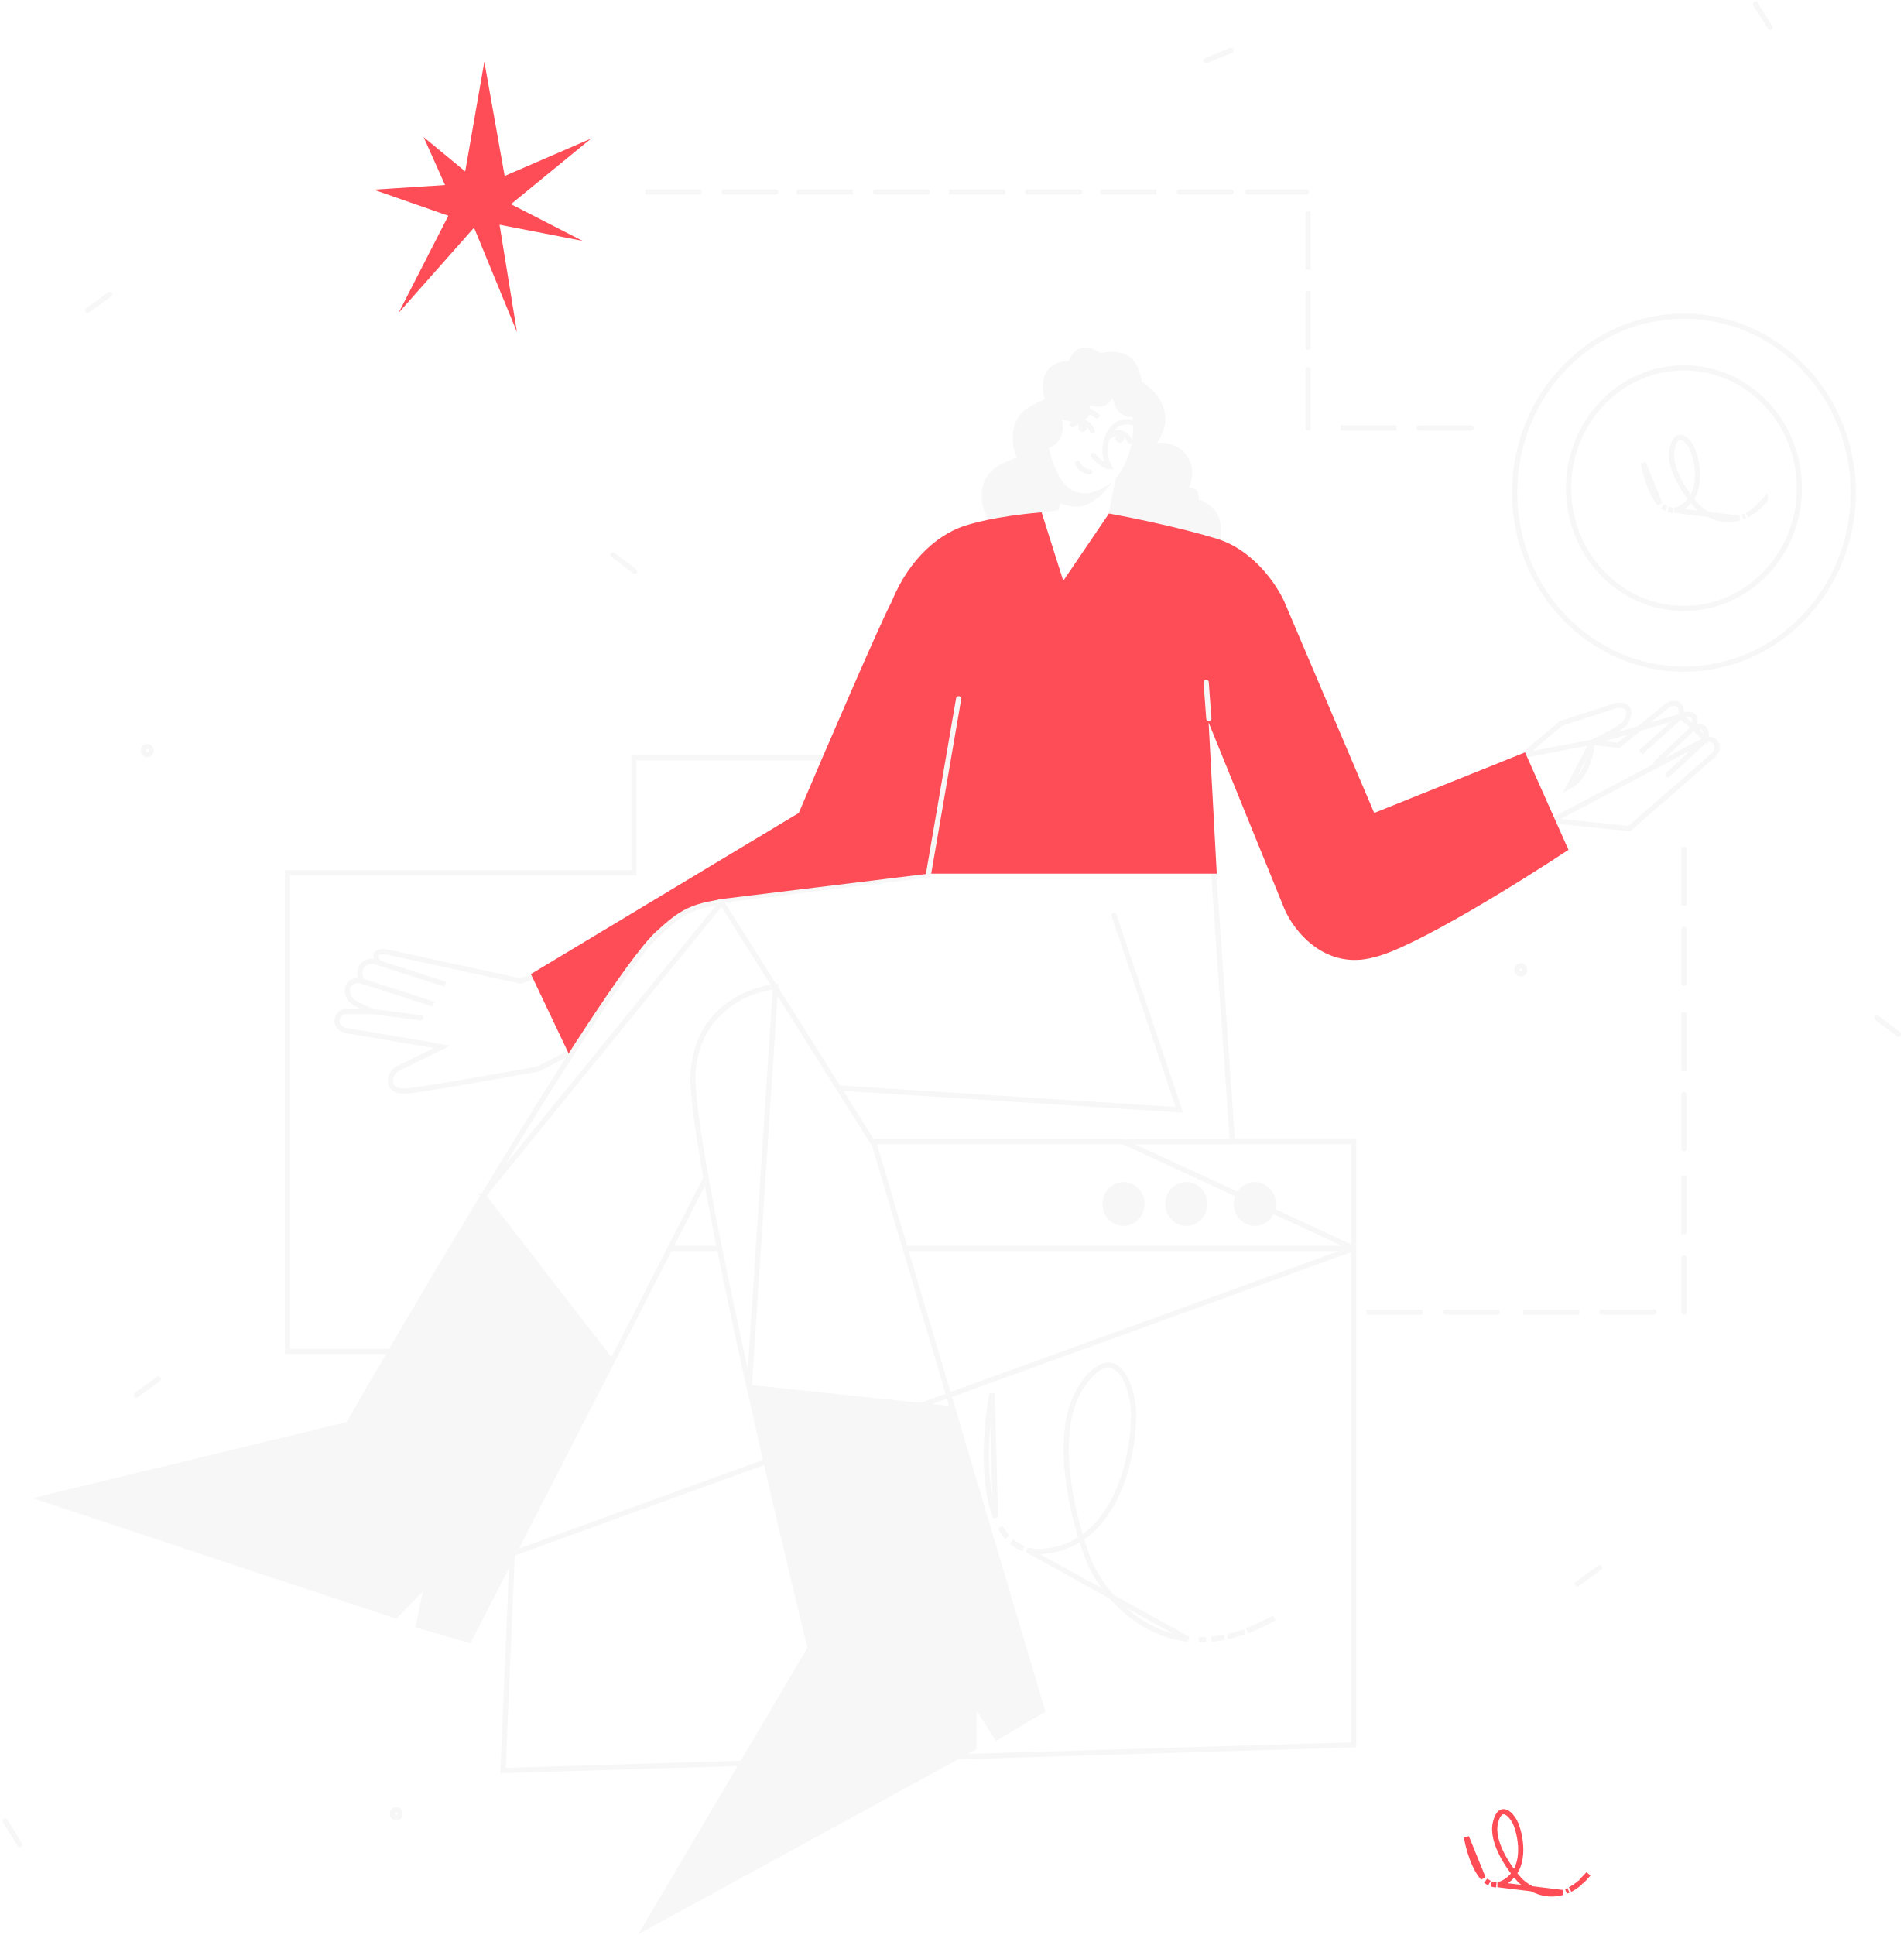
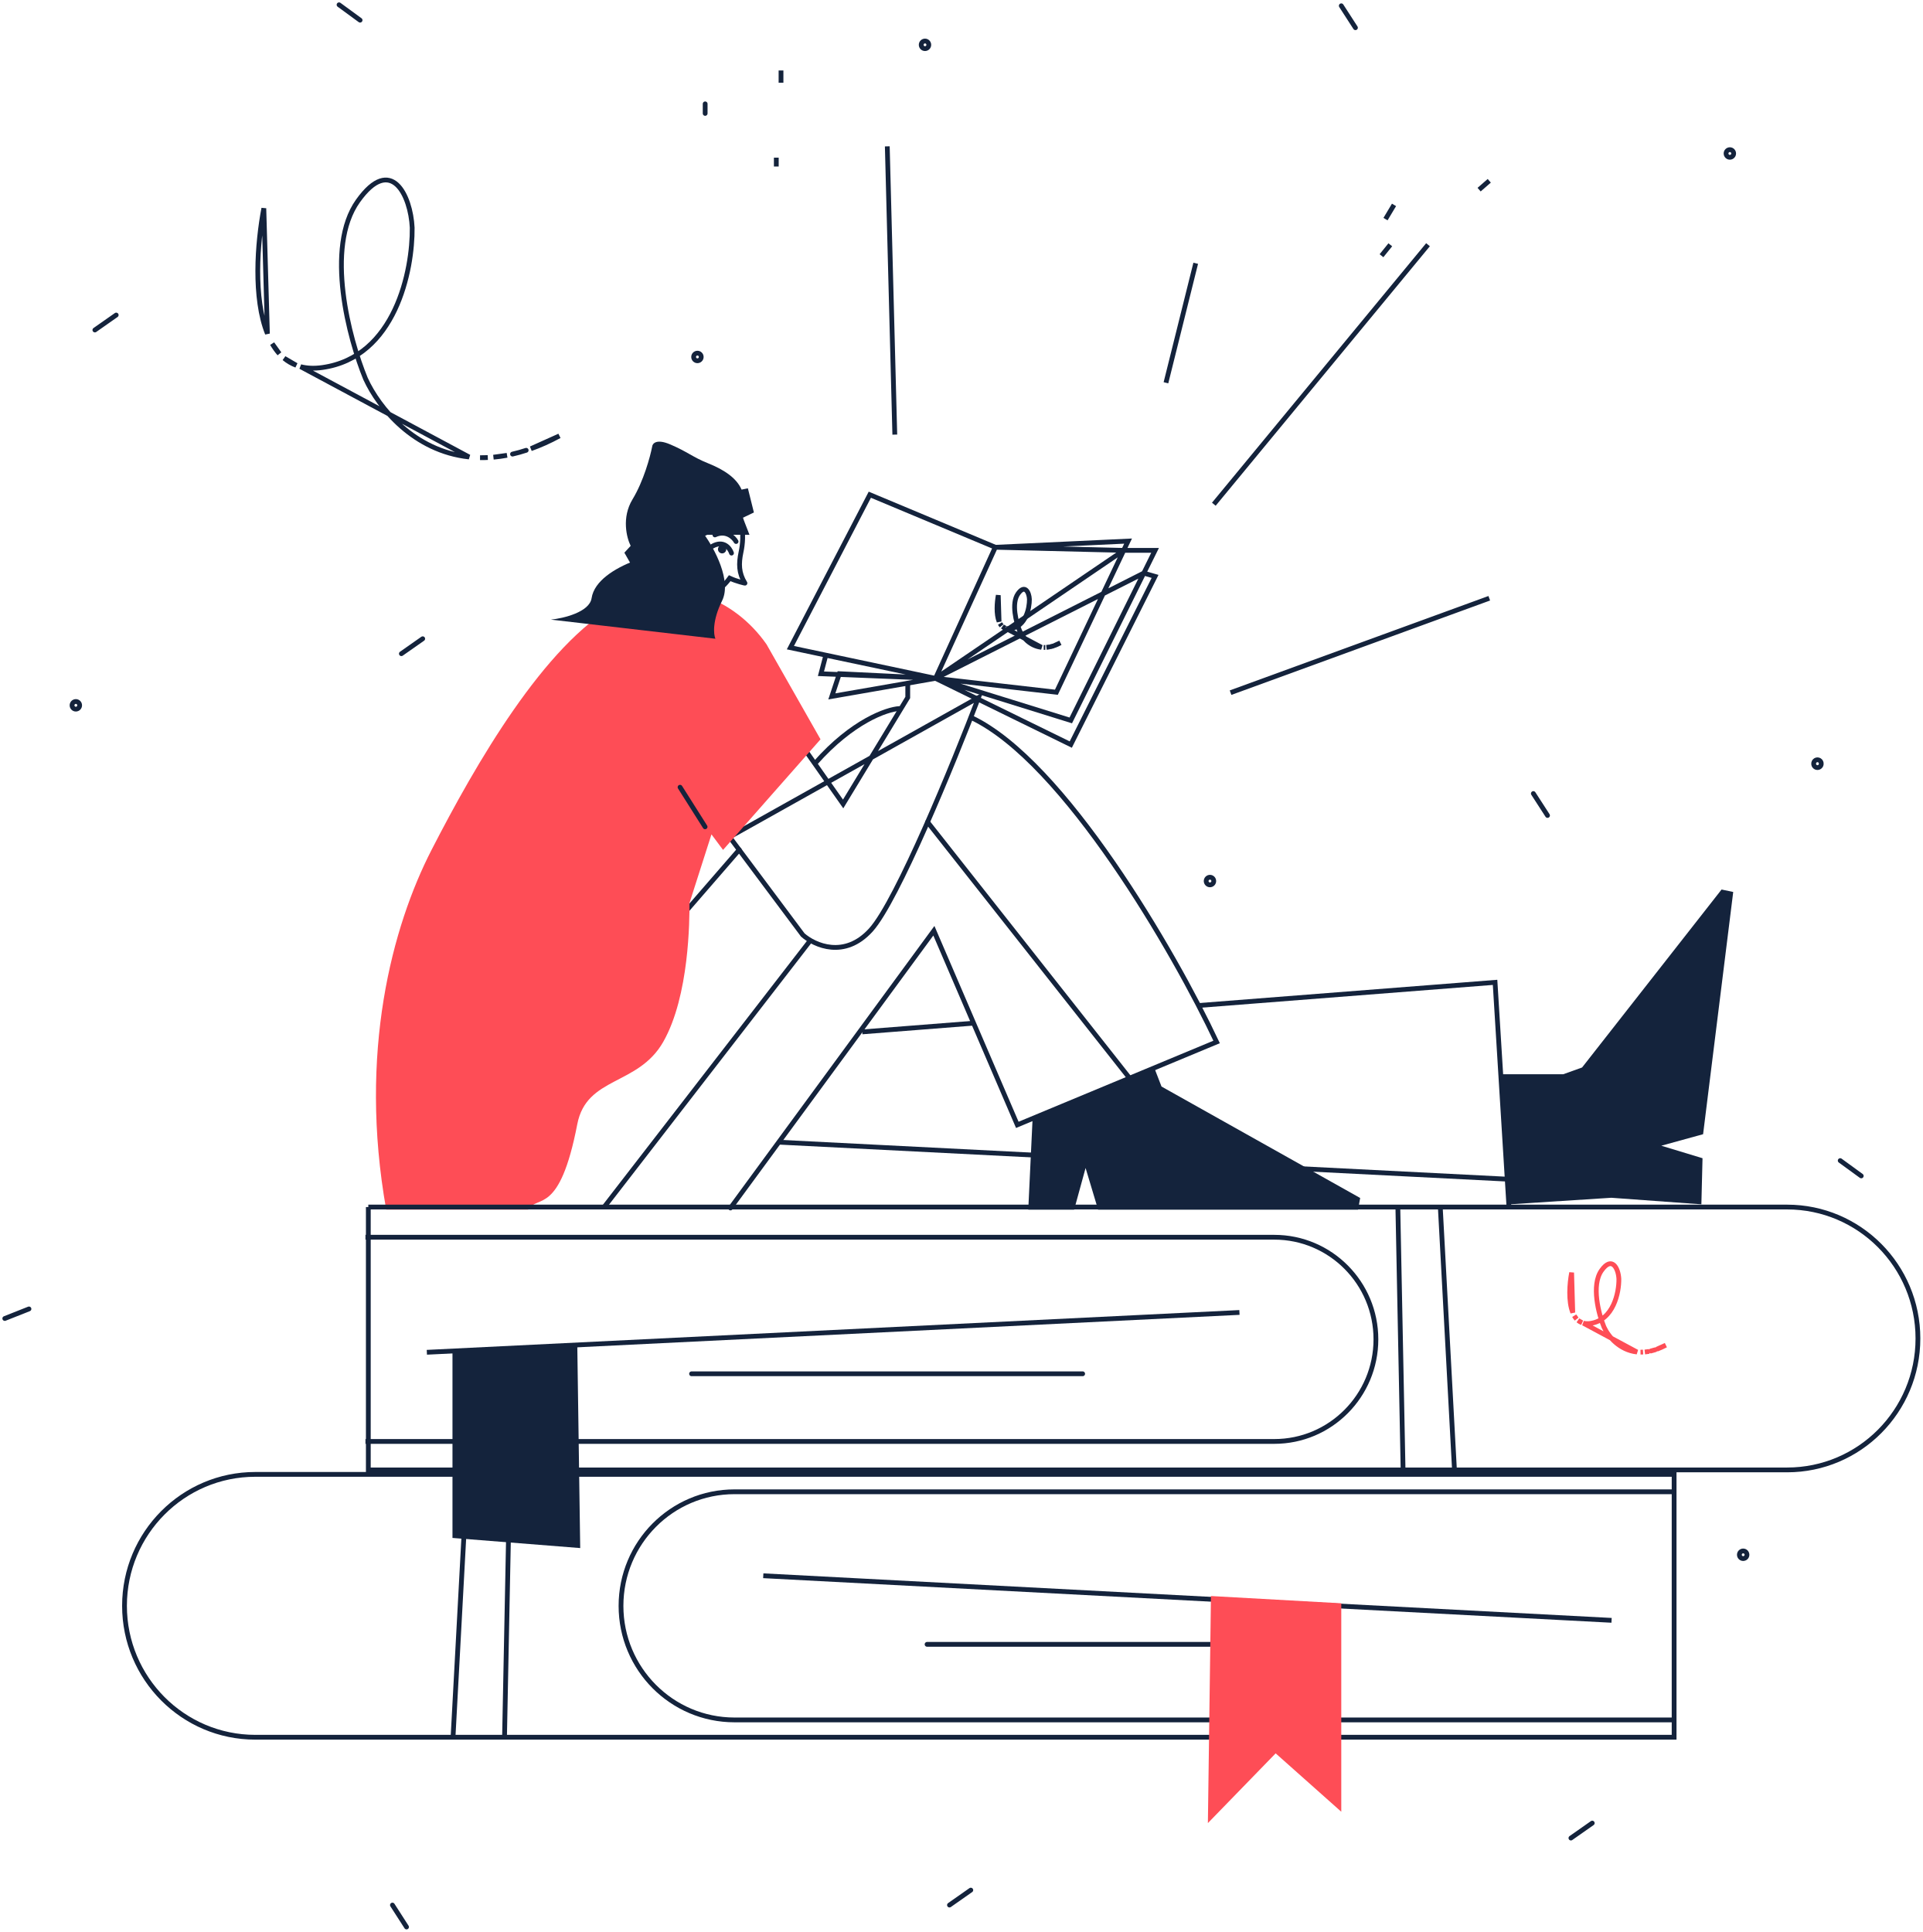
- <svg xmlns="http://www.w3.org/2000/svg" width="366" height="372" fill="none">
-   <path d="M302.953 362.581c.257-.178.499-.371.741-.579m-21.76-8.81c.413 2.377 1.482 5.957 3.192 7.859l-3.192-7.859zm23.442 7.071c-.47.58-.955 1.085-1.439 1.516l1.439-1.516zm-19.723 1.308c.214.178.442.327.67.445l-.67-.445zm1.083.624c.285.104.585.148.898.148l-.898-.148zm1.197.119c.428-.045.87-.208 1.354-.491 4.218-2.466 3.206-8.423 2.166-11.097-.855-2.006-3.021-4.13-3.947-.342-.926 3.788 2.736 8.958 4.688 11.068 1.525 1.53 4.674 3.372 8.18 2.377l-12.441-1.515zm13.125 1.292c.157-.059.314-.119.47-.193l-.47.193zm.812-.357a8.68 8.68 0 00.784-.46l-.784.46z" stroke="#FE4D56" stroke-linecap="round" />
-   <path d="M236.389 314.566a29.298 29.298 0 002.509-.728m-48.181-45.979c-1.212 6.625-1.938 17.099.684 23.873l-.684-23.873zm54.28 43.216c-1.796 1.01-3.534 1.827-5.216 2.451l5.216-2.451zm-52.698-17.441a11.24 11.24 0 001.311 1.902l-1.311-1.902zm2.194 2.763a7.533 7.533 0 002.209 1.337l-2.209-1.337zm3.007 1.59c1.168.312 2.494.386 3.99.163 13.424-1.976 16.545-18.585 16.445-26.637-.285-6.12-3.876-13.964-9.947-5.066-6.07 8.899-1.567 26.251 1.44 33.813 2.479 5.6 8.92 13.742 19.01 14.856L197.5 297.987zm32.961 17.263c.456 0 .927 0 1.411-.03l-1.411.03zm2.451-.104a21.932 21.932 0 002.48-.372l-2.48.372z" stroke="#F7F7F7" stroke-linecap="round" />
-   <path d="M292.38 187.25c.417 0 .755-.353.755-.788 0-.434-.338-.787-.755-.787-.418 0-.756.353-.756.787 0 .435.338.788.756.788zM28.318 145.088c.417 0 .755-.352.755-.787 0-.435-.338-.787-.755-.787s-.755.352-.755.787c0 .435.338.787.755.787zM76.186 349.493c.417 0 .755-.353.755-.788 0-.435-.338-.787-.755-.787-.418 0-.756.352-.756.787 0 .435.338.788.755.788zM83.04 38.437c.417 0 .755-.353.755-.788 0-.435-.338-.787-.755-.787s-.755.352-.755.787c0 .435.338.788.755.788z" stroke="#F7F7F7" />
-   <path d="M360.81 195.658l4.19 3.165M117.825 106.656l4.19 3.179M30.442 265.11l-4.247 3.09M307.528 301.389l-4.247 3.09M21.093 56.59l-4.247 3.09M231.829 11.666l4.817-1.976M337.497.762l2.821 4.53M1 350.087l2.807 4.531" stroke="#F7F7F7" stroke-linecap="round" />
-   <path d="M128.855 240.018h9.434M98.473 298.7l-1.767 41.686 53.867-1.634 109.686-3.313v-95.435L98.473 298.7zm117.41-79.257h44.376v20.561l-44.376-20.561zm44.376 20.575h-86.158 86.158z" stroke="#F7F7F7" />
-   <path d="M93.115 11.86L97.02 33.83l16.616-7.19-15.405 12.613 13.766 7.056-15.96-3.105 3.348 20.636-8.25-20.071-14.508 16.386 9.563-18.674-14.35-5.021 13.722-.892-4.118-9.21 7.995 6.596 3.676-21.096z" fill="#FE4D56" />
-   <path d="M166.391 145.683h-44.533v22.105H55.28v92.034h30.268" stroke="#F7F7F7" />
-   <path d="M139.201 36.907h9.976m-25.096 0h10.76-10.76zM323.745 178.633v10.399m0-26.161v11.231-11.231zM323.745 210.44v10.399m0-26.176v11.231-11.231zM323.745 241.846v10.399m0-26.176v11.216-11.216zM307.984 252.245h9.975m-25.109 0h10.773-10.773zM277.858 252.245h9.976m-25.11 0h10.759-10.759zM197.585 36.907h9.976m-25.11 0h10.774-10.774zM239.781 36.907h10.759M240.394 36.907h10.773M251.481 56.383v10.399m0-26.176v11.23-11.23zM168.301 36.907h9.975m-25.095 0h10.773-10.773zM226.685 36.907h9.975m-25.109 0h10.759-10.759zM251.481 71.06v11.232M272.871 82.292h9.975m-25.109 0h10.759-10.759z" stroke="#F7F7F7" stroke-linecap="round" />
-   <path d="M215.997 235.681c2.235 0 4.047-1.889 4.047-4.22 0-2.33-1.812-4.219-4.047-4.219-2.235 0-4.047 1.889-4.047 4.219 0 2.331 1.812 4.22 4.047 4.22zM228.081 235.681c2.236 0 4.048-1.889 4.048-4.22 0-2.33-1.812-4.219-4.048-4.219-2.235 0-4.047 1.889-4.047 4.219 0 2.331 1.812 4.22 4.047 4.22zM241.249 235.681c2.235 0 4.047-1.889 4.047-4.22 0-2.33-1.812-4.219-4.047-4.219-2.235 0-4.047 1.889-4.047 4.219 0 2.331 1.812 4.22 4.047 4.22z" fill="#F7F7F7" />
-   <path d="M233.34 167.788l3.591 51.67h-69.258l-29.17-46.366 39.773-4.873" stroke="#F7F7F7" />
-   <path d="M327.949 142.162l-7.311 6.819m-27.788-3.759l7.225-6.136 10.844-3.506c1.297-.118 3.406.401 1.468 3.506-.784.877-4.517 2.764-6.284 3.61l-13.253 2.526zm5.486 12.553l14.892 1.516c5.572-4.829 16.73-14.515 16.73-14.663.684-2.318-1.054-2.615-2.009-2.466l-29.613 15.613zm7.752-15.079l5.088.61 9.448-7.726c1.069-.52 3.064-.832 2.494 2.14l-17.03 4.976zm0 0c-.114 2.155-1.154 6.864-4.431 8.528l4.431-8.528zm17.044-4.991c1.226-.58 3.42-.936 2.494 2.139l-2.494-2.139zm0 0l-7.695 6.923 7.695-6.923zm2.494 2.139c.983-.342 2.821-.416 2.323 2.318l-2.323-2.318zm0 0l-7.524 7.131 7.524-7.131z" stroke="#F7F7F7" stroke-linecap="round" />
-   <path d="M102.862 187.666l-2.836.921-25.137-5.467c-2.423-.594-3.306.371-2.038 2.02-1.54-.921-4.76.149-3.306 3.447-1.454-.476-3.463.653-2.523 2.941.1.238.442.803 1.07 1.218.626.402 2.593 1.323 3.49 1.724h-5.144c-1.596 0-2.736 2.837 0 3.64l18.54 3.134-8.636 4.249c-1.596.951-2.308 4.531 1.653 4.249 1.867 0 17.785-2.838 25.523-4.249l6.014-3.135" stroke="#F7F7F7" />
-   <path d="M70.998 194.396l9.89 1.262m-8.123-10.562l12.854 4.115-12.854-4.115zm-3.349 3.446l13.938 4.516-13.938-4.516z" stroke="#F7F7F7" stroke-linecap="round" />
-   <path d="M214.501 91.963l-1.354 6.745 21.532 5.229v-2.525c-.042-3.417-2.836-4.992-4.218-5.364.171-1.99-1.168-2.362-1.867-2.302.3-.594.813-2.214.528-3.922-.984-4.308-4.888-4.903-6.727-4.65 4.033-5.66-.199-10.162-2.821-11.707-.128-.802-.584-2.689-1.468-3.892-1.496-2.303-4.988-2.065-6.541-1.664-3.591-2.6-5.558-.104-6.085 1.47l-1.368.194c-4.247.862-3.919 5.17-3.235 7.205-.071 0-2.522 1.04-3.676 1.902-3.307 2.466-2.765 7.383-1.654 9.27-.669.208-2.394.847-3.918 1.783-4.361 2.911-2.879 8.14-1.582 10.28l13.424-1.931.456-1.367c.128.163.869.52 2.878.698 3.107.149 5.843-3.016 6.826-4.62-3.862 2.778-6.27 2.213-7.795 1.293-2.28-1.382-3.748-5.81-4.175-7.993 3.007-1.144 2.879-4.264 2.437-5.675.171.223.955.654 2.707.654 2.893.044 2.936-2.14 2.608-3.24 2.651 1.1 4.104-.46 4.489-1.38.656 3.401 2.822 3.862 3.819 3.669.77 5.645-1.824 10.25-3.22 11.84z" fill="#F7F7F7" />
-   <path d="M214.173 175.944l12.555 37.423-65.196-4.19" stroke="#F7F7F7" stroke-linecap="round" />
-   <path d="M186.256 100.847s4.689-1.56 13.994-2.347l4.161 13.162 8.793-12.94c3.947.714 13.609 2.675 20.72 4.844 7.111 2.169 11.643 9.017 13.011 12.167l17.257 40.557 29-11.647 8.351 18.733c-9.292 6.15-29.77 18.882-37.351 20.65-9.505 2.6-15.476-5.11-17.257-9.285l-14.579-35.848 1.568 29.059h-55.32l-40.201 4.917s-3.848.966-6.755 2.897c-10.773 7.131-21.945 27.573-21.945 27.573l-7.639-16.074 51.502-30.975c5.001-11.751 15.561-36.308 17.827-40.557 3.491-8.632 9.562-13.49 14.863-14.886z" fill="#FE4D56" />
-   <path d="M217.764 81.237c-1.297-.371-2.936-.119-4.019 1.322-1.467 1.946-1.781 4.888-.498 7.176-.186 0-1.91-.535-3.064-2.214M210.91 79.945c-.741-.684-2.665-1.59-4.418.193M209.513 90.715c-.556-.015-1.796-.371-2.323-1.649M210.026 82.9c-.37-1.01-1.653-2.673-3.862-1.262M217.237 84.788c-.456-.966-1.881-2.511-3.962-.892" stroke="#F7F7F7" stroke-linecap="round" />
-   <path d="M208.131 83.02c.456 0 .826-.386.826-.862s-.37-.862-.826-.862c-.457 0-.827.386-.827.862s.37.862.827.862zM215.284 85.1c.457 0 .827-.386.827-.862s-.37-.862-.827-.862c-.456 0-.826.386-.826.862s.37.862.826.862zM124.067 370.559l31.693-53.69a2431.095 2431.095 0 01-11.728-50.125l39.146 4.116 17.215 57.968-8.764 5.214-4.375-6.952v8.913l-63.187 34.556z" fill="#F7F7F7" />
-   <path d="M144.032 266.73l39.146 4.115m-34.087-81.144c-5.002.431-15.177 4.397-15.847 16.743-.399 7.309 4.831 33.53 10.788 60.301l5.059-77.044zm18.811 29.682l15.276 51.477-15.276-51.477zm-23.87 47.347a2409.466 2409.466 0 0011.728 50.124l-31.693 53.69 63.187-34.555v-8.914l4.375 6.953 8.764-5.215-17.215-57.968-39.146-4.115z" stroke="#F7F7F7" stroke-linecap="round" />
-   <path d="M8.054 288.093l58.911-14.247a2313.751 2313.751 0 0125.95-43.945l24.711 31.911-27.447 53.512-9.718-2.823 1.667-8.141-6.085 6.269-67.989-22.536z" fill="#F7F7F7" />
-   <path d="M117.626 261.812l18.012-35.164m-42.737 3.239c14.08-23.22 28.288-45.549 33.546-50.392 4.574-4.219 6.598-5.274 12.398-6.106l-45.944 56.498zm0 0c-9.718 16.029-19.366 32.505-25.95 43.944L8.054 288.093l67.989 22.536 6.085-6.269-1.667 8.141 9.719 2.823 27.446-53.512-24.725-31.925zm0 0l24.711 31.91-24.71-31.91zM178.475 168.219l5.829-33.887M232.399 138.136l-.513-6.968" stroke="#F7F7F7" stroke-linecap="round" />
-   <path d="M323.745 128.643c17.976 0 32.548-15.192 32.548-33.932 0-18.74-14.572-33.93-32.548-33.93-17.976 0-32.548 15.19-32.548 33.93 0 18.74 14.572 33.932 32.548 33.932z" stroke="#F7F7F7" />
-   <path d="M323.745 116.981c12.254 0 22.188-10.356 22.188-23.131s-9.934-23.131-22.188-23.131-22.188 10.356-22.188 23.13c0 12.776 9.934 23.132 22.188 23.132z" stroke="#F7F7F7" />
-   <path d="M336.941 98.366c.242-.178.499-.371.741-.58m-21.761-8.81c.414 2.378 1.482 5.958 3.192 7.86l-3.192-7.86zm23.457 7.058a12.96 12.96 0 01-1.44 1.515l1.44-1.516zm-19.723 1.307c.214.178.442.327.67.446l-.67-.446zm1.069.624c.285.104.584.148.898.148l-.898-.148zm1.197.133c.427-.059.883-.207 1.354-.49 4.218-2.48 3.206-8.423 2.166-11.097-.855-2.006-3.021-4.13-3.948-.342-.912 3.788 2.736 8.958 4.689 11.068 1.524 1.53 4.688 3.372 8.179 2.377l-12.44-1.516zm13.124 1.293c.157-.06.314-.134.471-.193l-.471.193zm.813-.371c.256-.134.513-.283.784-.46l-.784.46z" stroke="#F7F7F7" stroke-linecap="round" />
+ <svg xmlns="http://www.w3.org/2000/svg" width="402" height="404" fill="none">
+   <path d="M252.979 185.032a.795.795 0 00.793-.797.795.795 0 00-.793-.797.795.795 0 00-.793.797c0 .44.355.797.793.797zM193.399 10.171a.795.795 0 00.793-.796.795.795 0 00-.793-.797.795.795 0 00-.793.797c0 .44.355.796.793.796zM15.857 148.286a.795.795 0 00.794-.797.795.795 0 00-.793-.797.795.795 0 00-.793.797c0 .44.354.797.793.797zM361.679 32.89a.795.795 0 00.793-.797.795.795 0 00-.793-.797.795.795 0 00-.793.797c0 .44.355.797.793.797zM379.993 160.509a.795.795 0 00.793-.797.794.794 0 10-1.586 0c0 .44.355.797.793.797zM145.819 75.44a.795.795 0 00.793-.797.795.795 0 00-.793-.797.795.795 0 00-.793.797c0 .44.355.797.793.797zM364.462 325.912a.794.794 0 00.793-.796.794.794 0 00-.793-.797.794.794 0 00-.793.797c0 .44.355.796.793.796z" stroke="#14233C" />
+   <path d="M384.751 242.692l4.399 3.203M70.888 1l4.4 3.218M202.975 395.24l-4.459 3.127M332.907 381.227l-4.459 3.127M24.296 65.877l-4.459 3.128M88.38 133.566l-4.46 3.127M1 275.71l5.057-2M280.435 1.21l2.962 4.586M320.593 165.937l2.963 4.586M82.05 398.367l2.948 4.586M107.157 94.956a31.47 31.47 0 002.858-.797m-54.852-50.61c-1.391 7.278-2.23 18.795.748 26.222l-.748-26.221zm61.794 47.602c-2.05 1.113-4.04 2-5.955 2.677l5.955-2.677zM56.914 71.876c.449.767.942 1.459 1.496 2.09l-1.496-2.09zm2.498 3.037a8.665 8.665 0 002.53 1.474l-2.53-1.474zm3.427 1.76c1.331.345 2.843.42 4.548.18 15.307-2.15 18.898-20.388 18.793-29.244-.314-6.72-4.384-15.35-11.342-5.578-6.942 9.773-1.84 28.853 1.587 37.167 2.812 6.165 10.144 15.111 21.65 16.359L62.839 76.673zm37.54 19.034c.524.015 1.062 0 1.601-.03l-1.601.03zm2.798-.105a28.31 28.31 0 002.828-.39l-2.828.39z" stroke="#14233C" stroke-linecap="round" />
+   <path d="M345.161 282.506c.299-.076.598-.151.913-.256m-17.476-16.133c-.449 2.316-.718 5.984.239 8.36l-.239-8.36zm19.69 15.171c-.658.345-1.287.631-1.9.857l1.9-.857zm-19.137-6.135c.135.241.3.466.479.662l-.479-.662zm.793.963c.24.195.509.36.808.466l-.808-.466zm1.093.571a3.81 3.81 0 001.451.06c4.878-.692 6.03-6.495 5.985-9.322-.105-2.15-1.407-4.886-3.621-1.774s-.584 9.202.509 11.848c.897 1.969 3.231 4.811 6.897 5.217l-11.221-6.029zm11.969 6.059c.165 0 .344 0 .509-.015l-.509.015zm.898-.03c.299-.03.599-.075.898-.12l-.898.12z" stroke="#FE4D56" stroke-linecap="round" />
+   <path d="M315.506 252.676l-2.918-47.256-62.003 4.841m-70.308 5.518l23.207-1.819-23.207 1.819zM162.861 238.843l151.942 7.713" stroke="#14233C" />
+   <path d="M152.732 252.6l42.523-57.976L212.7 235.22l41.67-17.336c-8.813-18.764-31.914-58.683-51.305-67.839" stroke="#14233C" stroke-linecap="round" />
+   <path d="M214.99 252.961l.897-18.929 25.451-10.735 1.511 3.909 41.536 23.304-.449 2.451h-54.343l-2.619-8.72-2.393 8.72h-9.591zM355.724 251.834l-18.822-1.369-21.277 1.369-1.84-27.199h13.062l3.935-1.414 29.162-37.212 2.438.511-6.299 50.654-8.738 2.406 8.619 2.616-.24 9.638z" fill="#14233C" />
+   <path d="M193.938 171.906l42.253 53.571M126.279 252.45l42.971-55.57-42.971 55.57zM188.028 148.165c-2.619.151-9.815 2.647-17.566 11.412M154.557 177.695l-11.356 13.095" stroke="#14233C" stroke-linecap="round" />
+   <path d="M167.844 156.104l8.438 12.013 13.511-22.267v-2.932m-37.256 32.1l15.307 20.493c2.454 2.181 8.753 5.022 14.244-1.052s17.296-34.927 22.503-48.594l-52.054 29.153z" stroke="#14233C" stroke-linecap="round" />
+   <path d="M234.934 115.088h6.569l-2.349 4.751m-43.555 22.012l-21.681 3.773 1.572-4.751 20.109.978zm0 0l-23.955-.963 1.018-3.879 22.937 4.842zm0 0l-30.344-6.421 16.608-31.98 26.229 10.976-12.493 27.425zm0 0l12.508-27.41-12.508 27.41zm0 0l25.271 2.901 14.064-29.649-39.335 26.748zm0 0l28.278 8.795 15.262-30.807-43.54 22.012zm0 0l28.278 13.847 17.626-35.167-2.349-.677-43.555 21.997zm12.508-27.41l27.755-1.293-.928 1.94-26.827-.647z" stroke="#14233C" />
+   <path d="M147.435 21.719v2m106.352 81.716l44.782-54.262-44.782 54.262zm-10.01-25.395l6.224-24.988-6.224 24.988zm13.511 64.802l54.088-19.741-54.088 19.741zm-70.203-53.961l-1.571-60.276 1.571 60.276zm104.377-48.038l-1.781 2.977 1.781-2.977zm-2.619 10.63l1.841-2.285-1.841 2.285zm20.409-13.817l2.124-1.85-2.124 1.85zM163.295 14.742v2.556-2.556zm-.987 18.223v1.85-1.85zM219.643 135.235c.194-.045.404-.105.598-.165m-11.521-10.6c-.284 1.533-.463 3.939.165 5.503l-.165-5.503zm12.973 9.953a9.744 9.744 0 01-1.242.571l1.242-.571zm-12.599-4.014c.09.165.195.3.315.436l-.315-.436zm.539.631c.15.136.329.241.524.301l-.524-.301zm.703.376c.285.075.599.09.958.03 3.202-.451 3.95-4.285 3.935-6.134-.06-1.414-.928-3.218-2.379-1.173s-.374 6.044.344 7.788c.599 1.293 2.14 3.158 4.549 3.428l-7.407-3.939zm7.885 3.969h.33-.33zm.584-.015c.194-.015.389-.045.598-.09l-.598.09z" stroke="#14233C" stroke-linecap="round" />
+   <path d="M160.258 134.724l11.296 19.876-20.378 23.125-2.424-3.248-4.594 14.359c0 3.383 0 19.395-5.491 29.033-5.266 9.232-16.024 7.157-17.969 17.215-3.711 19.215-8.334 14.69-10.279 17.862h-29.67c-5.85-32.852 1.256-59.224 9.486-75.236 9.231-17.967 23.61-43.001 38.752-51.316 12.104-6.63 24.538-1.293 31.271 8.33z" fill="#FE4D56" />
+   <path d="M147.42 172.898l-5.236-8.284" stroke="#14233C" stroke-linecap="round" />
+   <path d="M154.886 108.487c.3 1.308.434 2.707.389 4.165-.03.977-.149 1.909-.344 2.812-.508 2.42-.479 4.36.823 6.48.075.045-1.825-.391-3.187-1.038-1.87 2.586-4.533 4.165-7.451 4.06-4.204-.15-7.646-3.774-8.828-8.706" stroke="#14233C" />
+   <path d="M153.899 113.238c-.509-.902-2.11-2.45-4.429-1.383M148.573 122.62c-.539-.21-1.646-1.007-1.721-2.42M152.941 115.659c-.344-1.037-1.631-2.766-4.01-1.428" stroke="#14233C" stroke-linecap="round" />
+   <path d="M150.981 115.719a.87.87 0 00.868-.872.87.87 0 00-.868-.872.87.87 0 00-.867.872.87.87 0 00.867.872z" fill="#14233C" />
+   <path d="M156.697 111.825l-1.601-4.135-4.474-.977-14.588 7.713c.165.451-.299 1.639-3.486 2.872-3.98 1.549-8.304 4.135-8.858 7.788-.449 2.917-5.865 4.21-8.513 4.481l34.398 3.999c-.389-.917-.673-3.774 1.391-7.923 2.065-4.15-1.601-10.946-3.695-13.818h9.426z" fill="#14233C" />
+   <path d="M132.578 119.147l25.047-11.983-1.257-5.052-1.317.271c-1.092-2.526-3.83-4.225-7.002-5.503-3.172-1.263-4.324-2.42-7.93-3.954-2.888-1.233-3.726-.18-3.771.496-.404 2.075-1.78 7.172-4.099 10.991s-1.227 8.074-.389 9.728l-1.317 1.428 2.035 3.578z" fill="#14233C" />
+   <path clip-rule="evenodd" d="M77.008 252.405H373.65c15.097 0 27.351 12.299 27.351 27.484 0 15.171-12.239 27.485-27.351 27.485H77.009v-54.969z" stroke="#14233C" />
+   <path d="M76.41 258.72h190.02c11.73 0 21.246 9.562 21.246 21.35 0 11.787-9.516 21.35-21.246 21.35H76.41" stroke="#14233C" />
+   <path d="M144.592 287.272h81.769m-137.114-4.496l169.896-8.329-169.896 8.329z" stroke="#14233C" stroke-linecap="round" />
+   <path d="M120.698 281.242l-26.094 1.354v39.001l26.707 2.12-.613-42.475z" fill="#14233C" />
+   <path d="M301.157 252.81l2.963 54.909m-11.85-54.909l1.092 54.909-1.092-54.909z" stroke="#14233C" />
+   <path clip-rule="evenodd" d="M350.024 308.306H53.383c-15.097 0-27.351 12.299-27.351 27.484 0 15.171 12.239 27.485 27.35 27.485h296.642v-54.969z" stroke="#14233C" />
+   <path d="M350.353 311.945H153.57c-13.107 0-23.73 10.675-23.73 23.861 0 13.17 10.623 23.845 23.73 23.845h196.783" stroke="#14233C" />
+   <path d="M279.177 343.849h-85.344m143.114-5.021l-177.363-9.322 177.363 9.322z" stroke="#14233C" stroke-linecap="round" />
+   <path d="M253.188 333.746l27.246 1.518v43.587l-13.72-12.208-14.169 14.584.643-47.481z" fill="#FE4D56" />
+   <path d="M97.671 308.607l-2.963 54.909m11.865-54.909l-1.092 54.909 1.092-54.909z" stroke="#14233C" />
</svg>
